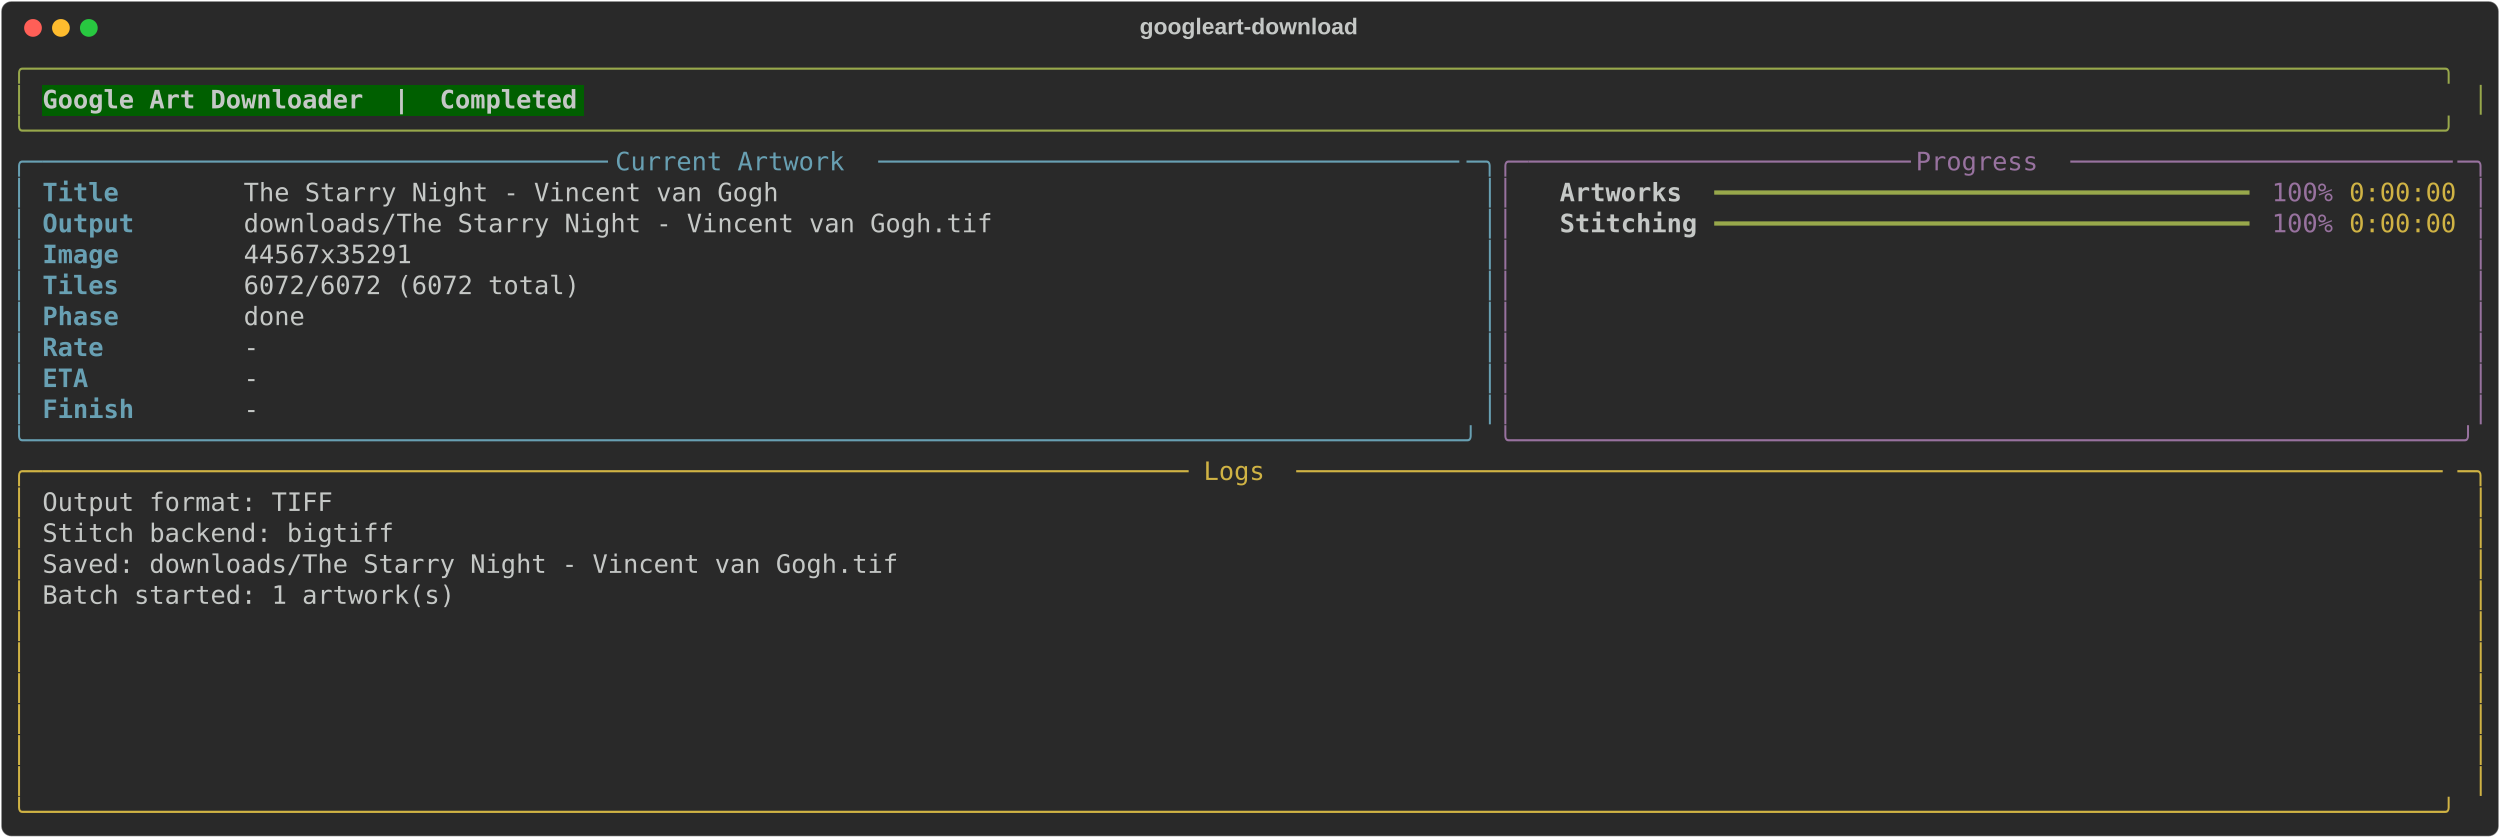
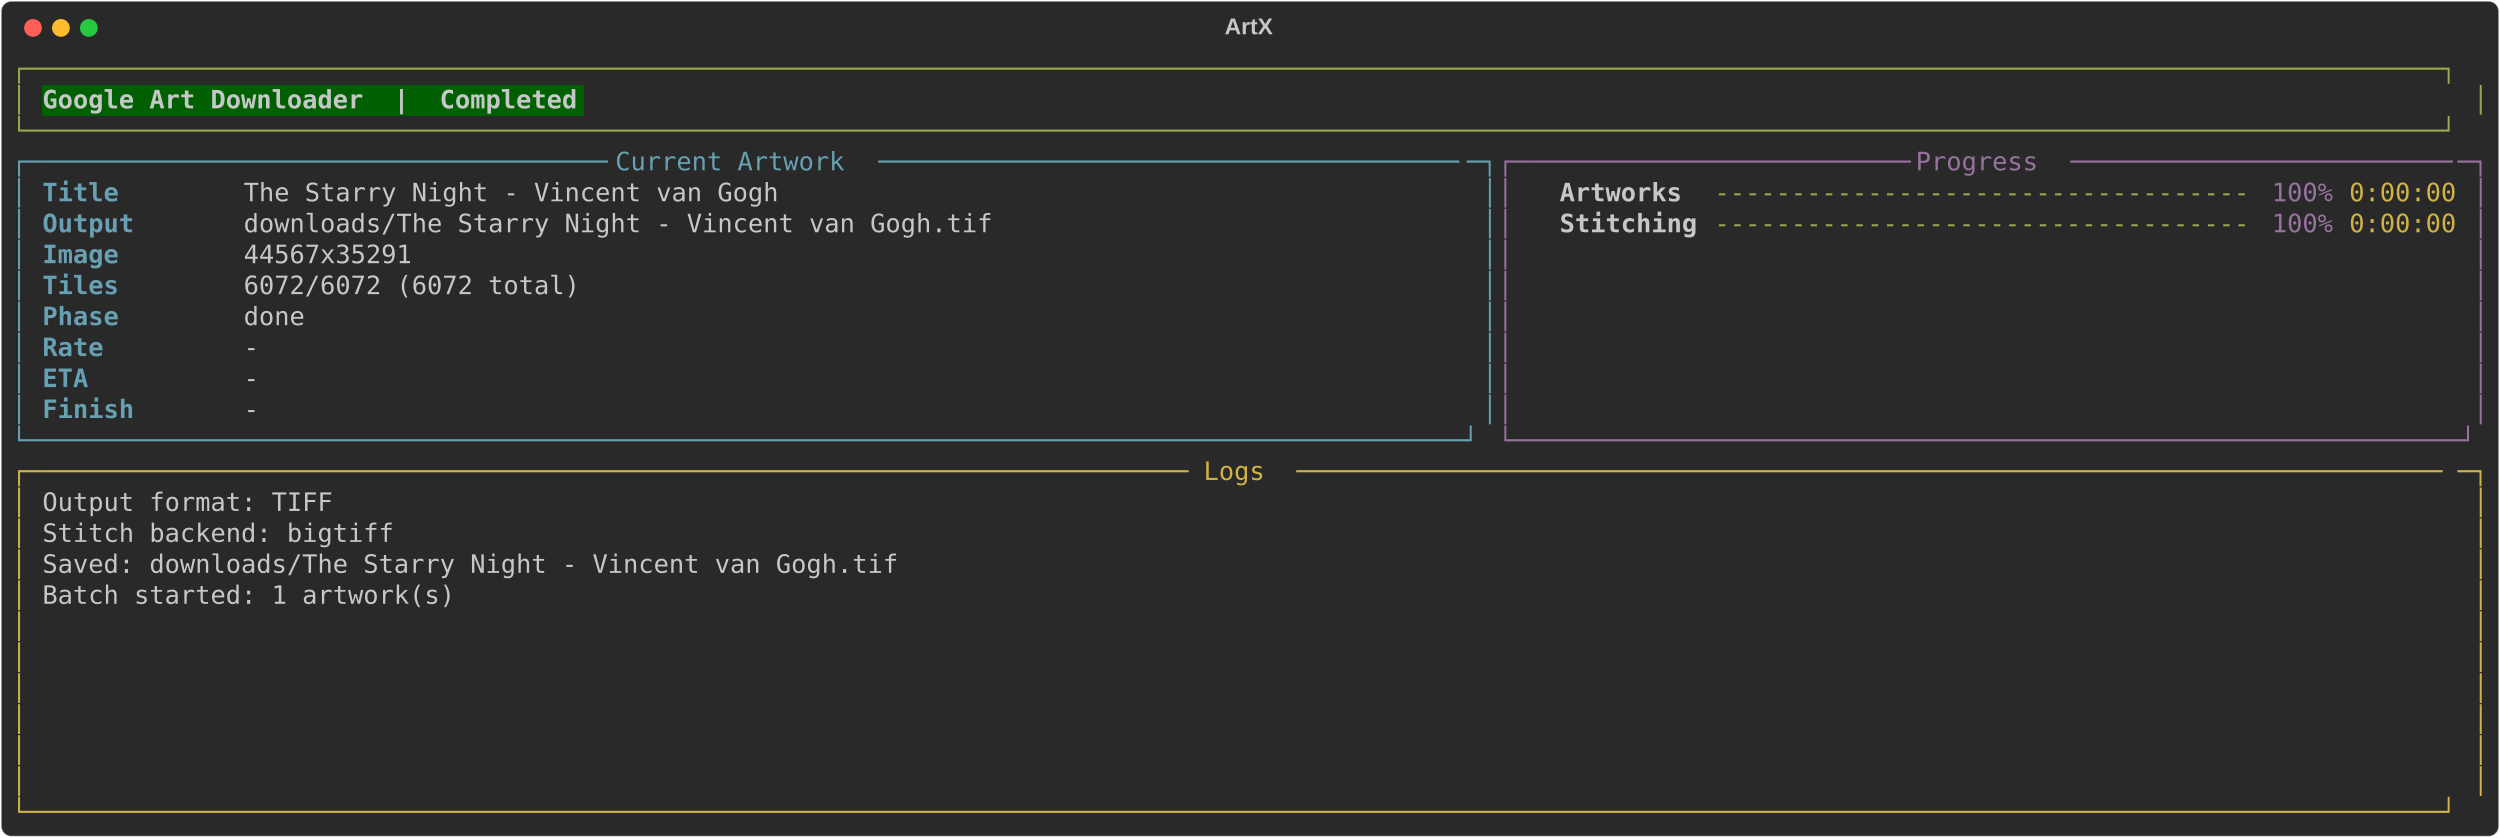
<svg xmlns="http://www.w3.org/2000/svg" class="rich-terminal" viewBox="0 0 1970 660.0">
  <style>

    @font-face {
        font-family: "Fira Code";
        src: local("FiraCode-Regular"),
                url("https://cdnjs.cloudflare.com/ajax/libs/firacode/6.2.0/woff2/FiraCode-Regular.woff2") format("woff2"),
                url("https://cdnjs.cloudflare.com/ajax/libs/firacode/6.2.0/woff/FiraCode-Regular.woff") format("woff");
        font-style: normal;
        font-weight: 400;
    }
    @font-face {
        font-family: "Fira Code";
        src: local("FiraCode-Bold"),
                url("https://cdnjs.cloudflare.com/ajax/libs/firacode/6.2.0/woff2/FiraCode-Bold.woff2") format("woff2"),
                url("https://cdnjs.cloudflare.com/ajax/libs/firacode/6.2.0/woff/FiraCode-Bold.woff") format("woff");
        font-style: bold;
        font-weight: 700;
    }

-     .terminal-2413410712-matrix {
+     .terminal-836842682-matrix {
        font-family: Fira Code, monospace;
        font-size: 20px;
        line-height: 24.4px;
        font-variant-east-asian: full-width;
    }

-     .terminal-2413410712-title {
+     .terminal-836842682-title {
        font-size: 18px;
        font-weight: bold;
        font-family: arial;
    }

-     .terminal-2413410712-r1 { fill: #98a84b }
- .terminal-2413410712-r2 { fill: #c5c8c6 }
- .terminal-2413410712-r3 { fill: #c5c8c6;font-weight: bold }
- .terminal-2413410712-r4 { fill: #68a0b3 }
- .terminal-2413410712-r5 { fill: #98729f }
- .terminal-2413410712-r6 { fill: #68a0b3;font-weight: bold }
- .terminal-2413410712-r7 { fill: #d0b344 }
+     .terminal-836842682-r1 { fill: #98a84b }
+ .terminal-836842682-r2 { fill: #c5c8c6 }
+ .terminal-836842682-r3 { fill: #c5c8c6;font-weight: bold }
+ .terminal-836842682-r4 { fill: #68a0b3 }
+ .terminal-836842682-r5 { fill: #98729f }
+ .terminal-836842682-r6 { fill: #68a0b3;font-weight: bold }
+ .terminal-836842682-r7 { fill: #d0b344 }
    </style>
  <defs>
-     <clipPath id="terminal-2413410712-clip-terminal">
+     <clipPath id="terminal-836842682-clip-terminal">
      <rect x="0" y="0" width="1951.0" height="609.0" />
    </clipPath>
-     <clipPath id="terminal-2413410712-line-0">
+     <clipPath id="terminal-836842682-line-0">
      <rect x="0" y="1.5" width="1952" height="24.65" />
    </clipPath>
-     <clipPath id="terminal-2413410712-line-1">
+     <clipPath id="terminal-836842682-line-1">
      <rect x="0" y="25.9" width="1952" height="24.65" />
    </clipPath>
-     <clipPath id="terminal-2413410712-line-2">
+     <clipPath id="terminal-836842682-line-2">
      <rect x="0" y="50.3" width="1952" height="24.65" />
    </clipPath>
-     <clipPath id="terminal-2413410712-line-3">
+     <clipPath id="terminal-836842682-line-3">
      <rect x="0" y="74.7" width="1952" height="24.65" />
    </clipPath>
-     <clipPath id="terminal-2413410712-line-4">
+     <clipPath id="terminal-836842682-line-4">
      <rect x="0" y="99.1" width="1952" height="24.65" />
    </clipPath>
-     <clipPath id="terminal-2413410712-line-5">
+     <clipPath id="terminal-836842682-line-5">
      <rect x="0" y="123.5" width="1952" height="24.65" />
    </clipPath>
-     <clipPath id="terminal-2413410712-line-6">
+     <clipPath id="terminal-836842682-line-6">
      <rect x="0" y="147.9" width="1952" height="24.65" />
    </clipPath>
-     <clipPath id="terminal-2413410712-line-7">
+     <clipPath id="terminal-836842682-line-7">
      <rect x="0" y="172.3" width="1952" height="24.65" />
    </clipPath>
-     <clipPath id="terminal-2413410712-line-8">
+     <clipPath id="terminal-836842682-line-8">
      <rect x="0" y="196.7" width="1952" height="24.65" />
    </clipPath>
-     <clipPath id="terminal-2413410712-line-9">
+     <clipPath id="terminal-836842682-line-9">
      <rect x="0" y="221.1" width="1952" height="24.65" />
    </clipPath>
-     <clipPath id="terminal-2413410712-line-10">
+     <clipPath id="terminal-836842682-line-10">
      <rect x="0" y="245.5" width="1952" height="24.65" />
    </clipPath>
-     <clipPath id="terminal-2413410712-line-11">
+     <clipPath id="terminal-836842682-line-11">
      <rect x="0" y="269.9" width="1952" height="24.65" />
    </clipPath>
-     <clipPath id="terminal-2413410712-line-12">
+     <clipPath id="terminal-836842682-line-12">
      <rect x="0" y="294.3" width="1952" height="24.65" />
    </clipPath>
-     <clipPath id="terminal-2413410712-line-13">
+     <clipPath id="terminal-836842682-line-13">
      <rect x="0" y="318.7" width="1952" height="24.65" />
    </clipPath>
-     <clipPath id="terminal-2413410712-line-14">
+     <clipPath id="terminal-836842682-line-14">
      <rect x="0" y="343.1" width="1952" height="24.65" />
    </clipPath>
-     <clipPath id="terminal-2413410712-line-15">
+     <clipPath id="terminal-836842682-line-15">
      <rect x="0" y="367.5" width="1952" height="24.65" />
    </clipPath>
-     <clipPath id="terminal-2413410712-line-16">
+     <clipPath id="terminal-836842682-line-16">
      <rect x="0" y="391.9" width="1952" height="24.65" />
    </clipPath>
-     <clipPath id="terminal-2413410712-line-17">
+     <clipPath id="terminal-836842682-line-17">
      <rect x="0" y="416.3" width="1952" height="24.65" />
    </clipPath>
-     <clipPath id="terminal-2413410712-line-18">
+     <clipPath id="terminal-836842682-line-18">
      <rect x="0" y="440.7" width="1952" height="24.65" />
    </clipPath>
-     <clipPath id="terminal-2413410712-line-19">
+     <clipPath id="terminal-836842682-line-19">
      <rect x="0" y="465.1" width="1952" height="24.65" />
    </clipPath>
-     <clipPath id="terminal-2413410712-line-20">
+     <clipPath id="terminal-836842682-line-20">
      <rect x="0" y="489.5" width="1952" height="24.65" />
    </clipPath>
-     <clipPath id="terminal-2413410712-line-21">
+     <clipPath id="terminal-836842682-line-21">
      <rect x="0" y="513.9" width="1952" height="24.65" />
    </clipPath>
-     <clipPath id="terminal-2413410712-line-22">
+     <clipPath id="terminal-836842682-line-22">
      <rect x="0" y="538.3" width="1952" height="24.65" />
    </clipPath>
-     <clipPath id="terminal-2413410712-line-23">
+     <clipPath id="terminal-836842682-line-23">
      <rect x="0" y="562.7" width="1952" height="24.65" />
    </clipPath>
  </defs>
  <rect fill="#292929" stroke="rgba(255,255,255,0.35)" stroke-width="1" x="1" y="1" width="1968" height="658" rx="8" />
-   <text class="terminal-2413410712-title" fill="#c5c8c6" text-anchor="middle" x="984" y="27">googleart-download</text>
+   <text class="terminal-836842682-title" fill="#c5c8c6" text-anchor="middle" x="984" y="27">ArtX</text>
  <g transform="translate(26,22)">
    <circle cx="0" cy="0" r="7" fill="#ff5f57" />
    <circle cx="22" cy="0" r="7" fill="#febc2e" />
    <circle cx="44" cy="0" r="7" fill="#28c840" />
  </g>
-   <g transform="translate(9, 41)" clip-path="url(#terminal-2413410712-clip-terminal)">
+   <g transform="translate(9, 41)" clip-path="url(#terminal-836842682-clip-terminal)">
    <rect fill="#005f00" x="24.4" y="25.9" width="427" height="24.65" shape-rendering="crispEdges" />
-     <g class="terminal-2413410712-matrix">
-       <text class="terminal-2413410712-r1" x="0" y="20" textLength="1952" clip-path="url(#terminal-2413410712-line-0)">╭──────────────────────────────────────────────────────────────────────────────────────────────────────────────────────────────────────────────────────────────╮</text>
-       <text class="terminal-2413410712-r2" x="1952" y="20" textLength="12.2" clip-path="url(#terminal-2413410712-line-0)">
- </text>
-       <text class="terminal-2413410712-r1" x="0" y="44.4" textLength="12.2" clip-path="url(#terminal-2413410712-line-1)">│</text>
-       <text class="terminal-2413410712-r3" x="24.4" y="44.4" textLength="427" clip-path="url(#terminal-2413410712-line-1)">Google Art Downloader  |  Completed</text>
-       <text class="terminal-2413410712-r1" x="1939.8" y="44.4" textLength="12.2" clip-path="url(#terminal-2413410712-line-1)">│</text>
-       <text class="terminal-2413410712-r2" x="1952" y="44.4" textLength="12.2" clip-path="url(#terminal-2413410712-line-1)">
- </text>
-       <text class="terminal-2413410712-r1" x="0" y="68.8" textLength="1952" clip-path="url(#terminal-2413410712-line-2)">╰──────────────────────────────────────────────────────────────────────────────────────────────────────────────────────────────────────────────────────────────╯</text>
-       <text class="terminal-2413410712-r2" x="1952" y="68.8" textLength="12.2" clip-path="url(#terminal-2413410712-line-2)">
- </text>
-       <text class="terminal-2413410712-r4" x="0" y="93.2" textLength="24.4" clip-path="url(#terminal-2413410712-line-3)">╭─</text>
-       <text class="terminal-2413410712-r4" x="24.4" y="93.2" textLength="451.4" clip-path="url(#terminal-2413410712-line-3)">─────────────────────────────────────</text>
-       <text class="terminal-2413410712-r4" x="475.8" y="93.2" textLength="207.4" clip-path="url(#terminal-2413410712-line-3)"> Current Artwork </text>
-       <text class="terminal-2413410712-r4" x="683.2" y="93.2" textLength="463.6" clip-path="url(#terminal-2413410712-line-3)">──────────────────────────────────────</text>
-       <text class="terminal-2413410712-r4" x="1146.8" y="93.2" textLength="24.4" clip-path="url(#terminal-2413410712-line-3)">─╮</text>
-       <text class="terminal-2413410712-r5" x="1171.2" y="93.2" textLength="24.4" clip-path="url(#terminal-2413410712-line-3)">╭─</text>
-       <text class="terminal-2413410712-r5" x="1195.6" y="93.2" textLength="305" clip-path="url(#terminal-2413410712-line-3)">─────────────────────────</text>
-       <text class="terminal-2413410712-r5" x="1500.6" y="93.2" textLength="122" clip-path="url(#terminal-2413410712-line-3)"> Progress </text>
-       <text class="terminal-2413410712-r5" x="1622.6" y="93.2" textLength="305" clip-path="url(#terminal-2413410712-line-3)">─────────────────────────</text>
-       <text class="terminal-2413410712-r5" x="1927.6" y="93.2" textLength="24.4" clip-path="url(#terminal-2413410712-line-3)">─╮</text>
-       <text class="terminal-2413410712-r2" x="1952" y="93.2" textLength="12.2" clip-path="url(#terminal-2413410712-line-3)">
- </text>
-       <text class="terminal-2413410712-r4" x="0" y="117.6" textLength="12.2" clip-path="url(#terminal-2413410712-line-4)">│</text>
-       <text class="terminal-2413410712-r6" x="24.4" y="117.6" textLength="146.4" clip-path="url(#terminal-2413410712-line-4)">Title       </text>
-       <text class="terminal-2413410712-r2" x="183" y="117.6" textLength="597.8" clip-path="url(#terminal-2413410712-line-4)">The Starry Night - Vincent van Gogh              </text>
-       <text class="terminal-2413410712-r4" x="1159" y="117.6" textLength="12.2" clip-path="url(#terminal-2413410712-line-4)">│</text>
-       <text class="terminal-2413410712-r5" x="1171.2" y="117.6" textLength="12.2" clip-path="url(#terminal-2413410712-line-4)">│</text>
-       <text class="terminal-2413410712-r3" x="1220" y="117.6" textLength="97.6" clip-path="url(#terminal-2413410712-line-4)">Artworks</text>
-       <text class="terminal-2413410712-r1" x="1342" y="117.6" textLength="427" clip-path="url(#terminal-2413410712-line-4)">━━━━━━━━━━━━━━━━━━━━━━━━━━━━━━━━━━━</text>
-       <text class="terminal-2413410712-r5" x="1781.2" y="117.6" textLength="48.8" clip-path="url(#terminal-2413410712-line-4)">100%</text>
-       <text class="terminal-2413410712-r7" x="1842.2" y="117.6" textLength="85.4" clip-path="url(#terminal-2413410712-line-4)">0:00:00</text>
-       <text class="terminal-2413410712-r5" x="1939.8" y="117.6" textLength="12.2" clip-path="url(#terminal-2413410712-line-4)">│</text>
-       <text class="terminal-2413410712-r2" x="1952" y="117.6" textLength="12.2" clip-path="url(#terminal-2413410712-line-4)">
- </text>
-       <text class="terminal-2413410712-r4" x="0" y="142" textLength="12.2" clip-path="url(#terminal-2413410712-line-5)">│</text>
-       <text class="terminal-2413410712-r6" x="24.4" y="142" textLength="146.4" clip-path="url(#terminal-2413410712-line-5)">Output      </text>
-       <text class="terminal-2413410712-r2" x="183" y="142" textLength="597.8" clip-path="url(#terminal-2413410712-line-5)">downloads/The Starry Night - Vincent van Gogh.tif</text>
-       <text class="terminal-2413410712-r4" x="1159" y="142" textLength="12.2" clip-path="url(#terminal-2413410712-line-5)">│</text>
-       <text class="terminal-2413410712-r5" x="1171.2" y="142" textLength="12.2" clip-path="url(#terminal-2413410712-line-5)">│</text>
-       <text class="terminal-2413410712-r3" x="1220" y="142" textLength="109.8" clip-path="url(#terminal-2413410712-line-5)">Stitching</text>
-       <text class="terminal-2413410712-r1" x="1342" y="142" textLength="427" clip-path="url(#terminal-2413410712-line-5)">━━━━━━━━━━━━━━━━━━━━━━━━━━━━━━━━━━━</text>
-       <text class="terminal-2413410712-r5" x="1781.2" y="142" textLength="48.8" clip-path="url(#terminal-2413410712-line-5)">100%</text>
-       <text class="terminal-2413410712-r7" x="1842.2" y="142" textLength="85.4" clip-path="url(#terminal-2413410712-line-5)">0:00:00</text>
-       <text class="terminal-2413410712-r5" x="1939.8" y="142" textLength="12.2" clip-path="url(#terminal-2413410712-line-5)">│</text>
-       <text class="terminal-2413410712-r2" x="1952" y="142" textLength="12.2" clip-path="url(#terminal-2413410712-line-5)">
- </text>
-       <text class="terminal-2413410712-r4" x="0" y="166.4" textLength="12.2" clip-path="url(#terminal-2413410712-line-6)">│</text>
-       <text class="terminal-2413410712-r6" x="24.4" y="166.4" textLength="146.4" clip-path="url(#terminal-2413410712-line-6)">Image       </text>
-       <text class="terminal-2413410712-r2" x="183" y="166.4" textLength="597.8" clip-path="url(#terminal-2413410712-line-6)">44567x35291                                      </text>
-       <text class="terminal-2413410712-r4" x="1159" y="166.4" textLength="12.2" clip-path="url(#terminal-2413410712-line-6)">│</text>
-       <text class="terminal-2413410712-r5" x="1171.2" y="166.4" textLength="12.2" clip-path="url(#terminal-2413410712-line-6)">│</text>
-       <text class="terminal-2413410712-r5" x="1939.8" y="166.4" textLength="12.2" clip-path="url(#terminal-2413410712-line-6)">│</text>
-       <text class="terminal-2413410712-r2" x="1952" y="166.4" textLength="12.2" clip-path="url(#terminal-2413410712-line-6)">
- </text>
-       <text class="terminal-2413410712-r4" x="0" y="190.8" textLength="12.2" clip-path="url(#terminal-2413410712-line-7)">│</text>
-       <text class="terminal-2413410712-r6" x="24.4" y="190.8" textLength="146.4" clip-path="url(#terminal-2413410712-line-7)">Tiles       </text>
-       <text class="terminal-2413410712-r2" x="183" y="190.8" textLength="597.8" clip-path="url(#terminal-2413410712-line-7)">6072/6072 (6072 total)                           </text>
-       <text class="terminal-2413410712-r4" x="1159" y="190.8" textLength="12.2" clip-path="url(#terminal-2413410712-line-7)">│</text>
-       <text class="terminal-2413410712-r5" x="1171.2" y="190.8" textLength="12.2" clip-path="url(#terminal-2413410712-line-7)">│</text>
-       <text class="terminal-2413410712-r5" x="1939.8" y="190.8" textLength="12.2" clip-path="url(#terminal-2413410712-line-7)">│</text>
-       <text class="terminal-2413410712-r2" x="1952" y="190.8" textLength="12.2" clip-path="url(#terminal-2413410712-line-7)">
- </text>
-       <text class="terminal-2413410712-r4" x="0" y="215.2" textLength="12.2" clip-path="url(#terminal-2413410712-line-8)">│</text>
-       <text class="terminal-2413410712-r6" x="24.4" y="215.2" textLength="146.4" clip-path="url(#terminal-2413410712-line-8)">Phase       </text>
-       <text class="terminal-2413410712-r2" x="183" y="215.2" textLength="597.8" clip-path="url(#terminal-2413410712-line-8)">done                                             </text>
-       <text class="terminal-2413410712-r4" x="1159" y="215.2" textLength="12.2" clip-path="url(#terminal-2413410712-line-8)">│</text>
-       <text class="terminal-2413410712-r5" x="1171.2" y="215.2" textLength="12.2" clip-path="url(#terminal-2413410712-line-8)">│</text>
-       <text class="terminal-2413410712-r5" x="1939.8" y="215.2" textLength="12.2" clip-path="url(#terminal-2413410712-line-8)">│</text>
-       <text class="terminal-2413410712-r2" x="1952" y="215.2" textLength="12.2" clip-path="url(#terminal-2413410712-line-8)">
- </text>
-       <text class="terminal-2413410712-r4" x="0" y="239.6" textLength="12.2" clip-path="url(#terminal-2413410712-line-9)">│</text>
-       <text class="terminal-2413410712-r6" x="24.4" y="239.6" textLength="146.4" clip-path="url(#terminal-2413410712-line-9)">Rate        </text>
-       <text class="terminal-2413410712-r2" x="183" y="239.6" textLength="597.8" clip-path="url(#terminal-2413410712-line-9)">-                                                </text>
-       <text class="terminal-2413410712-r4" x="1159" y="239.6" textLength="12.2" clip-path="url(#terminal-2413410712-line-9)">│</text>
-       <text class="terminal-2413410712-r5" x="1171.2" y="239.6" textLength="12.2" clip-path="url(#terminal-2413410712-line-9)">│</text>
-       <text class="terminal-2413410712-r5" x="1939.8" y="239.6" textLength="12.2" clip-path="url(#terminal-2413410712-line-9)">│</text>
-       <text class="terminal-2413410712-r2" x="1952" y="239.6" textLength="12.2" clip-path="url(#terminal-2413410712-line-9)">
- </text>
-       <text class="terminal-2413410712-r4" x="0" y="264" textLength="12.2" clip-path="url(#terminal-2413410712-line-10)">│</text>
-       <text class="terminal-2413410712-r6" x="24.4" y="264" textLength="146.4" clip-path="url(#terminal-2413410712-line-10)">ETA         </text>
-       <text class="terminal-2413410712-r2" x="183" y="264" textLength="597.8" clip-path="url(#terminal-2413410712-line-10)">-                                                </text>
-       <text class="terminal-2413410712-r4" x="1159" y="264" textLength="12.2" clip-path="url(#terminal-2413410712-line-10)">│</text>
-       <text class="terminal-2413410712-r5" x="1171.2" y="264" textLength="12.2" clip-path="url(#terminal-2413410712-line-10)">│</text>
-       <text class="terminal-2413410712-r5" x="1939.8" y="264" textLength="12.2" clip-path="url(#terminal-2413410712-line-10)">│</text>
-       <text class="terminal-2413410712-r2" x="1952" y="264" textLength="12.2" clip-path="url(#terminal-2413410712-line-10)">
- </text>
-       <text class="terminal-2413410712-r4" x="0" y="288.4" textLength="12.2" clip-path="url(#terminal-2413410712-line-11)">│</text>
-       <text class="terminal-2413410712-r6" x="24.4" y="288.4" textLength="146.4" clip-path="url(#terminal-2413410712-line-11)">Finish      </text>
-       <text class="terminal-2413410712-r2" x="183" y="288.4" textLength="597.8" clip-path="url(#terminal-2413410712-line-11)">-                                                </text>
-       <text class="terminal-2413410712-r4" x="1159" y="288.4" textLength="12.2" clip-path="url(#terminal-2413410712-line-11)">│</text>
-       <text class="terminal-2413410712-r5" x="1171.2" y="288.4" textLength="12.2" clip-path="url(#terminal-2413410712-line-11)">│</text>
-       <text class="terminal-2413410712-r5" x="1939.8" y="288.4" textLength="12.2" clip-path="url(#terminal-2413410712-line-11)">│</text>
-       <text class="terminal-2413410712-r2" x="1952" y="288.4" textLength="12.2" clip-path="url(#terminal-2413410712-line-11)">
- </text>
-       <text class="terminal-2413410712-r4" x="0" y="312.8" textLength="1171.2" clip-path="url(#terminal-2413410712-line-12)">╰──────────────────────────────────────────────────────────────────────────────────────────────╯</text>
-       <text class="terminal-2413410712-r5" x="1171.2" y="312.8" textLength="780.8" clip-path="url(#terminal-2413410712-line-12)">╰──────────────────────────────────────────────────────────────╯</text>
-       <text class="terminal-2413410712-r2" x="1952" y="312.8" textLength="12.2" clip-path="url(#terminal-2413410712-line-12)">
- </text>
-       <text class="terminal-2413410712-r7" x="0" y="337.2" textLength="24.4" clip-path="url(#terminal-2413410712-line-13)">╭─</text>
-       <text class="terminal-2413410712-r7" x="24.4" y="337.2" textLength="915" clip-path="url(#terminal-2413410712-line-13)">───────────────────────────────────────────────────────────────────────────</text>
-       <text class="terminal-2413410712-r7" x="939.4" y="337.2" textLength="73.2" clip-path="url(#terminal-2413410712-line-13)"> Logs </text>
-       <text class="terminal-2413410712-r7" x="1012.6" y="337.2" textLength="915" clip-path="url(#terminal-2413410712-line-13)">───────────────────────────────────────────────────────────────────────────</text>
-       <text class="terminal-2413410712-r7" x="1927.6" y="337.2" textLength="24.4" clip-path="url(#terminal-2413410712-line-13)">─╮</text>
-       <text class="terminal-2413410712-r2" x="1952" y="337.2" textLength="12.2" clip-path="url(#terminal-2413410712-line-13)">
- </text>
-       <text class="terminal-2413410712-r7" x="0" y="361.6" textLength="12.2" clip-path="url(#terminal-2413410712-line-14)">│</text>
-       <text class="terminal-2413410712-r2" x="24.4" y="361.6" textLength="231.8" clip-path="url(#terminal-2413410712-line-14)">Output format: TIFF</text>
-       <text class="terminal-2413410712-r7" x="1939.8" y="361.6" textLength="12.2" clip-path="url(#terminal-2413410712-line-14)">│</text>
-       <text class="terminal-2413410712-r2" x="1952" y="361.6" textLength="12.2" clip-path="url(#terminal-2413410712-line-14)">
- </text>
-       <text class="terminal-2413410712-r7" x="0" y="386" textLength="12.2" clip-path="url(#terminal-2413410712-line-15)">│</text>
-       <text class="terminal-2413410712-r2" x="24.4" y="386" textLength="280.6" clip-path="url(#terminal-2413410712-line-15)">Stitch backend: bigtiff</text>
-       <text class="terminal-2413410712-r7" x="1939.8" y="386" textLength="12.2" clip-path="url(#terminal-2413410712-line-15)">│</text>
-       <text class="terminal-2413410712-r2" x="1952" y="386" textLength="12.2" clip-path="url(#terminal-2413410712-line-15)">
- </text>
-       <text class="terminal-2413410712-r7" x="0" y="410.4" textLength="12.2" clip-path="url(#terminal-2413410712-line-16)">│</text>
-       <text class="terminal-2413410712-r2" x="24.4" y="410.4" textLength="683.2" clip-path="url(#terminal-2413410712-line-16)">Saved: downloads/The Starry Night - Vincent van Gogh.tif</text>
-       <text class="terminal-2413410712-r7" x="1939.8" y="410.4" textLength="12.2" clip-path="url(#terminal-2413410712-line-16)">│</text>
-       <text class="terminal-2413410712-r2" x="1952" y="410.4" textLength="12.2" clip-path="url(#terminal-2413410712-line-16)">
- </text>
-       <text class="terminal-2413410712-r7" x="0" y="434.8" textLength="12.2" clip-path="url(#terminal-2413410712-line-17)">│</text>
-       <text class="terminal-2413410712-r2" x="24.4" y="434.8" textLength="329.4" clip-path="url(#terminal-2413410712-line-17)">Batch started: 1 artwork(s)</text>
-       <text class="terminal-2413410712-r7" x="1939.8" y="434.8" textLength="12.2" clip-path="url(#terminal-2413410712-line-17)">│</text>
-       <text class="terminal-2413410712-r2" x="1952" y="434.8" textLength="12.2" clip-path="url(#terminal-2413410712-line-17)">
- </text>
-       <text class="terminal-2413410712-r7" x="0" y="459.2" textLength="12.2" clip-path="url(#terminal-2413410712-line-18)">│</text>
-       <text class="terminal-2413410712-r7" x="1939.8" y="459.2" textLength="12.2" clip-path="url(#terminal-2413410712-line-18)">│</text>
-       <text class="terminal-2413410712-r2" x="1952" y="459.2" textLength="12.2" clip-path="url(#terminal-2413410712-line-18)">
- </text>
-       <text class="terminal-2413410712-r7" x="0" y="483.6" textLength="12.2" clip-path="url(#terminal-2413410712-line-19)">│</text>
-       <text class="terminal-2413410712-r7" x="1939.8" y="483.6" textLength="12.2" clip-path="url(#terminal-2413410712-line-19)">│</text>
-       <text class="terminal-2413410712-r2" x="1952" y="483.6" textLength="12.2" clip-path="url(#terminal-2413410712-line-19)">
- </text>
-       <text class="terminal-2413410712-r7" x="0" y="508" textLength="12.2" clip-path="url(#terminal-2413410712-line-20)">│</text>
-       <text class="terminal-2413410712-r7" x="1939.8" y="508" textLength="12.2" clip-path="url(#terminal-2413410712-line-20)">│</text>
-       <text class="terminal-2413410712-r2" x="1952" y="508" textLength="12.2" clip-path="url(#terminal-2413410712-line-20)">
- </text>
-       <text class="terminal-2413410712-r7" x="0" y="532.4" textLength="12.2" clip-path="url(#terminal-2413410712-line-21)">│</text>
-       <text class="terminal-2413410712-r7" x="1939.8" y="532.4" textLength="12.2" clip-path="url(#terminal-2413410712-line-21)">│</text>
-       <text class="terminal-2413410712-r2" x="1952" y="532.4" textLength="12.2" clip-path="url(#terminal-2413410712-line-21)">
- </text>
-       <text class="terminal-2413410712-r7" x="0" y="556.8" textLength="12.2" clip-path="url(#terminal-2413410712-line-22)">│</text>
-       <text class="terminal-2413410712-r7" x="1939.8" y="556.8" textLength="12.2" clip-path="url(#terminal-2413410712-line-22)">│</text>
-       <text class="terminal-2413410712-r2" x="1952" y="556.8" textLength="12.2" clip-path="url(#terminal-2413410712-line-22)">
- </text>
-       <text class="terminal-2413410712-r7" x="0" y="581.2" textLength="12.2" clip-path="url(#terminal-2413410712-line-23)">│</text>
-       <text class="terminal-2413410712-r7" x="1939.8" y="581.2" textLength="12.2" clip-path="url(#terminal-2413410712-line-23)">│</text>
-       <text class="terminal-2413410712-r2" x="1952" y="581.2" textLength="12.2" clip-path="url(#terminal-2413410712-line-23)">
- </text>
-       <text class="terminal-2413410712-r7" x="0" y="605.6" textLength="1952" clip-path="url(#terminal-2413410712-line-24)">╰──────────────────────────────────────────────────────────────────────────────────────────────────────────────────────────────────────────────────────────────╯</text>
-       <text class="terminal-2413410712-r2" x="1952" y="605.6" textLength="12.2" clip-path="url(#terminal-2413410712-line-24)">
+     <g class="terminal-836842682-matrix">
+       <text class="terminal-836842682-r1" x="0" y="20" textLength="1952" clip-path="url(#terminal-836842682-line-0)">┌──────────────────────────────────────────────────────────────────────────────────────────────────────────────────────────────────────────────────────────────┐</text>
+       <text class="terminal-836842682-r2" x="1952" y="20" textLength="12.2" clip-path="url(#terminal-836842682-line-0)">
+ </text>
+       <text class="terminal-836842682-r1" x="0" y="44.4" textLength="12.2" clip-path="url(#terminal-836842682-line-1)">│</text>
+       <text class="terminal-836842682-r3" x="24.4" y="44.4" textLength="427" clip-path="url(#terminal-836842682-line-1)">Google Art Downloader  |  Completed</text>
+       <text class="terminal-836842682-r1" x="1939.8" y="44.4" textLength="12.2" clip-path="url(#terminal-836842682-line-1)">│</text>
+       <text class="terminal-836842682-r2" x="1952" y="44.4" textLength="12.2" clip-path="url(#terminal-836842682-line-1)">
+ </text>
+       <text class="terminal-836842682-r1" x="0" y="68.8" textLength="1952" clip-path="url(#terminal-836842682-line-2)">└──────────────────────────────────────────────────────────────────────────────────────────────────────────────────────────────────────────────────────────────┘</text>
+       <text class="terminal-836842682-r2" x="1952" y="68.8" textLength="12.2" clip-path="url(#terminal-836842682-line-2)">
+ </text>
+       <text class="terminal-836842682-r4" x="0" y="93.2" textLength="24.4" clip-path="url(#terminal-836842682-line-3)">┌─</text>
+       <text class="terminal-836842682-r4" x="24.4" y="93.2" textLength="451.4" clip-path="url(#terminal-836842682-line-3)">─────────────────────────────────────</text>
+       <text class="terminal-836842682-r4" x="475.8" y="93.2" textLength="207.4" clip-path="url(#terminal-836842682-line-3)"> Current Artwork </text>
+       <text class="terminal-836842682-r4" x="683.2" y="93.2" textLength="463.6" clip-path="url(#terminal-836842682-line-3)">──────────────────────────────────────</text>
+       <text class="terminal-836842682-r4" x="1146.8" y="93.2" textLength="24.4" clip-path="url(#terminal-836842682-line-3)">─┐</text>
+       <text class="terminal-836842682-r5" x="1171.2" y="93.2" textLength="24.4" clip-path="url(#terminal-836842682-line-3)">┌─</text>
+       <text class="terminal-836842682-r5" x="1195.6" y="93.2" textLength="305" clip-path="url(#terminal-836842682-line-3)">─────────────────────────</text>
+       <text class="terminal-836842682-r5" x="1500.6" y="93.2" textLength="122" clip-path="url(#terminal-836842682-line-3)"> Progress </text>
+       <text class="terminal-836842682-r5" x="1622.6" y="93.2" textLength="305" clip-path="url(#terminal-836842682-line-3)">─────────────────────────</text>
+       <text class="terminal-836842682-r5" x="1927.6" y="93.2" textLength="24.4" clip-path="url(#terminal-836842682-line-3)">─┐</text>
+       <text class="terminal-836842682-r2" x="1952" y="93.2" textLength="12.2" clip-path="url(#terminal-836842682-line-3)">
+ </text>
+       <text class="terminal-836842682-r4" x="0" y="117.6" textLength="12.2" clip-path="url(#terminal-836842682-line-4)">│</text>
+       <text class="terminal-836842682-r6" x="24.4" y="117.6" textLength="146.4" clip-path="url(#terminal-836842682-line-4)">Title       </text>
+       <text class="terminal-836842682-r2" x="183" y="117.6" textLength="597.8" clip-path="url(#terminal-836842682-line-4)">The Starry Night - Vincent van Gogh              </text>
+       <text class="terminal-836842682-r4" x="1159" y="117.6" textLength="12.2" clip-path="url(#terminal-836842682-line-4)">│</text>
+       <text class="terminal-836842682-r5" x="1171.2" y="117.6" textLength="12.2" clip-path="url(#terminal-836842682-line-4)">│</text>
+       <text class="terminal-836842682-r3" x="1220" y="117.6" textLength="97.6" clip-path="url(#terminal-836842682-line-4)">Artworks</text>
+       <text class="terminal-836842682-r1" x="1342" y="117.6" textLength="427" clip-path="url(#terminal-836842682-line-4)">-----------------------------------</text>
+       <text class="terminal-836842682-r5" x="1781.2" y="117.6" textLength="48.8" clip-path="url(#terminal-836842682-line-4)">100%</text>
+       <text class="terminal-836842682-r7" x="1842.2" y="117.6" textLength="85.4" clip-path="url(#terminal-836842682-line-4)">0:00:00</text>
+       <text class="terminal-836842682-r5" x="1939.8" y="117.6" textLength="12.2" clip-path="url(#terminal-836842682-line-4)">│</text>
+       <text class="terminal-836842682-r2" x="1952" y="117.6" textLength="12.2" clip-path="url(#terminal-836842682-line-4)">
+ </text>
+       <text class="terminal-836842682-r4" x="0" y="142" textLength="12.2" clip-path="url(#terminal-836842682-line-5)">│</text>
+       <text class="terminal-836842682-r6" x="24.4" y="142" textLength="146.4" clip-path="url(#terminal-836842682-line-5)">Output      </text>
+       <text class="terminal-836842682-r2" x="183" y="142" textLength="597.8" clip-path="url(#terminal-836842682-line-5)">downloads/The Starry Night - Vincent van Gogh.tif</text>
+       <text class="terminal-836842682-r4" x="1159" y="142" textLength="12.2" clip-path="url(#terminal-836842682-line-5)">│</text>
+       <text class="terminal-836842682-r5" x="1171.2" y="142" textLength="12.2" clip-path="url(#terminal-836842682-line-5)">│</text>
+       <text class="terminal-836842682-r3" x="1220" y="142" textLength="109.8" clip-path="url(#terminal-836842682-line-5)">Stitching</text>
+       <text class="terminal-836842682-r1" x="1342" y="142" textLength="427" clip-path="url(#terminal-836842682-line-5)">-----------------------------------</text>
+       <text class="terminal-836842682-r5" x="1781.2" y="142" textLength="48.8" clip-path="url(#terminal-836842682-line-5)">100%</text>
+       <text class="terminal-836842682-r7" x="1842.2" y="142" textLength="85.4" clip-path="url(#terminal-836842682-line-5)">0:00:00</text>
+       <text class="terminal-836842682-r5" x="1939.8" y="142" textLength="12.2" clip-path="url(#terminal-836842682-line-5)">│</text>
+       <text class="terminal-836842682-r2" x="1952" y="142" textLength="12.2" clip-path="url(#terminal-836842682-line-5)">
+ </text>
+       <text class="terminal-836842682-r4" x="0" y="166.4" textLength="12.2" clip-path="url(#terminal-836842682-line-6)">│</text>
+       <text class="terminal-836842682-r6" x="24.4" y="166.4" textLength="146.4" clip-path="url(#terminal-836842682-line-6)">Image       </text>
+       <text class="terminal-836842682-r2" x="183" y="166.4" textLength="597.8" clip-path="url(#terminal-836842682-line-6)">44567x35291                                      </text>
+       <text class="terminal-836842682-r4" x="1159" y="166.4" textLength="12.2" clip-path="url(#terminal-836842682-line-6)">│</text>
+       <text class="terminal-836842682-r5" x="1171.2" y="166.4" textLength="12.2" clip-path="url(#terminal-836842682-line-6)">│</text>
+       <text class="terminal-836842682-r5" x="1939.8" y="166.4" textLength="12.2" clip-path="url(#terminal-836842682-line-6)">│</text>
+       <text class="terminal-836842682-r2" x="1952" y="166.4" textLength="12.2" clip-path="url(#terminal-836842682-line-6)">
+ </text>
+       <text class="terminal-836842682-r4" x="0" y="190.8" textLength="12.2" clip-path="url(#terminal-836842682-line-7)">│</text>
+       <text class="terminal-836842682-r6" x="24.4" y="190.8" textLength="146.4" clip-path="url(#terminal-836842682-line-7)">Tiles       </text>
+       <text class="terminal-836842682-r2" x="183" y="190.8" textLength="597.8" clip-path="url(#terminal-836842682-line-7)">6072/6072 (6072 total)                           </text>
+       <text class="terminal-836842682-r4" x="1159" y="190.8" textLength="12.2" clip-path="url(#terminal-836842682-line-7)">│</text>
+       <text class="terminal-836842682-r5" x="1171.2" y="190.8" textLength="12.2" clip-path="url(#terminal-836842682-line-7)">│</text>
+       <text class="terminal-836842682-r5" x="1939.8" y="190.8" textLength="12.2" clip-path="url(#terminal-836842682-line-7)">│</text>
+       <text class="terminal-836842682-r2" x="1952" y="190.8" textLength="12.2" clip-path="url(#terminal-836842682-line-7)">
+ </text>
+       <text class="terminal-836842682-r4" x="0" y="215.2" textLength="12.2" clip-path="url(#terminal-836842682-line-8)">│</text>
+       <text class="terminal-836842682-r6" x="24.4" y="215.2" textLength="146.4" clip-path="url(#terminal-836842682-line-8)">Phase       </text>
+       <text class="terminal-836842682-r2" x="183" y="215.2" textLength="597.8" clip-path="url(#terminal-836842682-line-8)">done                                             </text>
+       <text class="terminal-836842682-r4" x="1159" y="215.2" textLength="12.2" clip-path="url(#terminal-836842682-line-8)">│</text>
+       <text class="terminal-836842682-r5" x="1171.2" y="215.2" textLength="12.2" clip-path="url(#terminal-836842682-line-8)">│</text>
+       <text class="terminal-836842682-r5" x="1939.8" y="215.2" textLength="12.2" clip-path="url(#terminal-836842682-line-8)">│</text>
+       <text class="terminal-836842682-r2" x="1952" y="215.2" textLength="12.2" clip-path="url(#terminal-836842682-line-8)">
+ </text>
+       <text class="terminal-836842682-r4" x="0" y="239.6" textLength="12.2" clip-path="url(#terminal-836842682-line-9)">│</text>
+       <text class="terminal-836842682-r6" x="24.4" y="239.6" textLength="146.4" clip-path="url(#terminal-836842682-line-9)">Rate        </text>
+       <text class="terminal-836842682-r2" x="183" y="239.6" textLength="597.8" clip-path="url(#terminal-836842682-line-9)">-                                                </text>
+       <text class="terminal-836842682-r4" x="1159" y="239.6" textLength="12.2" clip-path="url(#terminal-836842682-line-9)">│</text>
+       <text class="terminal-836842682-r5" x="1171.2" y="239.6" textLength="12.2" clip-path="url(#terminal-836842682-line-9)">│</text>
+       <text class="terminal-836842682-r5" x="1939.8" y="239.6" textLength="12.2" clip-path="url(#terminal-836842682-line-9)">│</text>
+       <text class="terminal-836842682-r2" x="1952" y="239.6" textLength="12.2" clip-path="url(#terminal-836842682-line-9)">
+ </text>
+       <text class="terminal-836842682-r4" x="0" y="264" textLength="12.2" clip-path="url(#terminal-836842682-line-10)">│</text>
+       <text class="terminal-836842682-r6" x="24.4" y="264" textLength="146.4" clip-path="url(#terminal-836842682-line-10)">ETA         </text>
+       <text class="terminal-836842682-r2" x="183" y="264" textLength="597.8" clip-path="url(#terminal-836842682-line-10)">-                                                </text>
+       <text class="terminal-836842682-r4" x="1159" y="264" textLength="12.2" clip-path="url(#terminal-836842682-line-10)">│</text>
+       <text class="terminal-836842682-r5" x="1171.2" y="264" textLength="12.2" clip-path="url(#terminal-836842682-line-10)">│</text>
+       <text class="terminal-836842682-r5" x="1939.8" y="264" textLength="12.2" clip-path="url(#terminal-836842682-line-10)">│</text>
+       <text class="terminal-836842682-r2" x="1952" y="264" textLength="12.2" clip-path="url(#terminal-836842682-line-10)">
+ </text>
+       <text class="terminal-836842682-r4" x="0" y="288.4" textLength="12.2" clip-path="url(#terminal-836842682-line-11)">│</text>
+       <text class="terminal-836842682-r6" x="24.4" y="288.4" textLength="146.4" clip-path="url(#terminal-836842682-line-11)">Finish      </text>
+       <text class="terminal-836842682-r2" x="183" y="288.4" textLength="597.8" clip-path="url(#terminal-836842682-line-11)">-                                                </text>
+       <text class="terminal-836842682-r4" x="1159" y="288.4" textLength="12.2" clip-path="url(#terminal-836842682-line-11)">│</text>
+       <text class="terminal-836842682-r5" x="1171.2" y="288.4" textLength="12.2" clip-path="url(#terminal-836842682-line-11)">│</text>
+       <text class="terminal-836842682-r5" x="1939.8" y="288.4" textLength="12.2" clip-path="url(#terminal-836842682-line-11)">│</text>
+       <text class="terminal-836842682-r2" x="1952" y="288.4" textLength="12.2" clip-path="url(#terminal-836842682-line-11)">
+ </text>
+       <text class="terminal-836842682-r4" x="0" y="312.8" textLength="1171.2" clip-path="url(#terminal-836842682-line-12)">└──────────────────────────────────────────────────────────────────────────────────────────────┘</text>
+       <text class="terminal-836842682-r5" x="1171.2" y="312.8" textLength="780.8" clip-path="url(#terminal-836842682-line-12)">└──────────────────────────────────────────────────────────────┘</text>
+       <text class="terminal-836842682-r2" x="1952" y="312.8" textLength="12.2" clip-path="url(#terminal-836842682-line-12)">
+ </text>
+       <text class="terminal-836842682-r7" x="0" y="337.2" textLength="24.4" clip-path="url(#terminal-836842682-line-13)">┌─</text>
+       <text class="terminal-836842682-r7" x="24.4" y="337.2" textLength="915" clip-path="url(#terminal-836842682-line-13)">───────────────────────────────────────────────────────────────────────────</text>
+       <text class="terminal-836842682-r7" x="939.4" y="337.2" textLength="73.2" clip-path="url(#terminal-836842682-line-13)"> Logs </text>
+       <text class="terminal-836842682-r7" x="1012.6" y="337.2" textLength="915" clip-path="url(#terminal-836842682-line-13)">───────────────────────────────────────────────────────────────────────────</text>
+       <text class="terminal-836842682-r7" x="1927.6" y="337.2" textLength="24.4" clip-path="url(#terminal-836842682-line-13)">─┐</text>
+       <text class="terminal-836842682-r2" x="1952" y="337.2" textLength="12.2" clip-path="url(#terminal-836842682-line-13)">
+ </text>
+       <text class="terminal-836842682-r7" x="0" y="361.6" textLength="12.2" clip-path="url(#terminal-836842682-line-14)">│</text>
+       <text class="terminal-836842682-r2" x="24.4" y="361.6" textLength="231.8" clip-path="url(#terminal-836842682-line-14)">Output format: TIFF</text>
+       <text class="terminal-836842682-r7" x="1939.8" y="361.6" textLength="12.2" clip-path="url(#terminal-836842682-line-14)">│</text>
+       <text class="terminal-836842682-r2" x="1952" y="361.6" textLength="12.2" clip-path="url(#terminal-836842682-line-14)">
+ </text>
+       <text class="terminal-836842682-r7" x="0" y="386" textLength="12.2" clip-path="url(#terminal-836842682-line-15)">│</text>
+       <text class="terminal-836842682-r2" x="24.4" y="386" textLength="280.6" clip-path="url(#terminal-836842682-line-15)">Stitch backend: bigtiff</text>
+       <text class="terminal-836842682-r7" x="1939.8" y="386" textLength="12.2" clip-path="url(#terminal-836842682-line-15)">│</text>
+       <text class="terminal-836842682-r2" x="1952" y="386" textLength="12.2" clip-path="url(#terminal-836842682-line-15)">
+ </text>
+       <text class="terminal-836842682-r7" x="0" y="410.4" textLength="12.2" clip-path="url(#terminal-836842682-line-16)">│</text>
+       <text class="terminal-836842682-r2" x="24.4" y="410.4" textLength="683.2" clip-path="url(#terminal-836842682-line-16)">Saved: downloads/The Starry Night - Vincent van Gogh.tif</text>
+       <text class="terminal-836842682-r7" x="1939.8" y="410.4" textLength="12.2" clip-path="url(#terminal-836842682-line-16)">│</text>
+       <text class="terminal-836842682-r2" x="1952" y="410.4" textLength="12.2" clip-path="url(#terminal-836842682-line-16)">
+ </text>
+       <text class="terminal-836842682-r7" x="0" y="434.8" textLength="12.2" clip-path="url(#terminal-836842682-line-17)">│</text>
+       <text class="terminal-836842682-r2" x="24.4" y="434.8" textLength="329.4" clip-path="url(#terminal-836842682-line-17)">Batch started: 1 artwork(s)</text>
+       <text class="terminal-836842682-r7" x="1939.8" y="434.8" textLength="12.2" clip-path="url(#terminal-836842682-line-17)">│</text>
+       <text class="terminal-836842682-r2" x="1952" y="434.8" textLength="12.2" clip-path="url(#terminal-836842682-line-17)">
+ </text>
+       <text class="terminal-836842682-r7" x="0" y="459.2" textLength="12.2" clip-path="url(#terminal-836842682-line-18)">│</text>
+       <text class="terminal-836842682-r7" x="1939.8" y="459.2" textLength="12.2" clip-path="url(#terminal-836842682-line-18)">│</text>
+       <text class="terminal-836842682-r2" x="1952" y="459.2" textLength="12.2" clip-path="url(#terminal-836842682-line-18)">
+ </text>
+       <text class="terminal-836842682-r7" x="0" y="483.6" textLength="12.2" clip-path="url(#terminal-836842682-line-19)">│</text>
+       <text class="terminal-836842682-r7" x="1939.8" y="483.6" textLength="12.2" clip-path="url(#terminal-836842682-line-19)">│</text>
+       <text class="terminal-836842682-r2" x="1952" y="483.6" textLength="12.2" clip-path="url(#terminal-836842682-line-19)">
+ </text>
+       <text class="terminal-836842682-r7" x="0" y="508" textLength="12.2" clip-path="url(#terminal-836842682-line-20)">│</text>
+       <text class="terminal-836842682-r7" x="1939.8" y="508" textLength="12.2" clip-path="url(#terminal-836842682-line-20)">│</text>
+       <text class="terminal-836842682-r2" x="1952" y="508" textLength="12.2" clip-path="url(#terminal-836842682-line-20)">
+ </text>
+       <text class="terminal-836842682-r7" x="0" y="532.4" textLength="12.2" clip-path="url(#terminal-836842682-line-21)">│</text>
+       <text class="terminal-836842682-r7" x="1939.8" y="532.4" textLength="12.2" clip-path="url(#terminal-836842682-line-21)">│</text>
+       <text class="terminal-836842682-r2" x="1952" y="532.4" textLength="12.2" clip-path="url(#terminal-836842682-line-21)">
+ </text>
+       <text class="terminal-836842682-r7" x="0" y="556.8" textLength="12.2" clip-path="url(#terminal-836842682-line-22)">│</text>
+       <text class="terminal-836842682-r7" x="1939.8" y="556.8" textLength="12.2" clip-path="url(#terminal-836842682-line-22)">│</text>
+       <text class="terminal-836842682-r2" x="1952" y="556.8" textLength="12.2" clip-path="url(#terminal-836842682-line-22)">
+ </text>
+       <text class="terminal-836842682-r7" x="0" y="581.2" textLength="12.2" clip-path="url(#terminal-836842682-line-23)">│</text>
+       <text class="terminal-836842682-r7" x="1939.8" y="581.2" textLength="12.2" clip-path="url(#terminal-836842682-line-23)">│</text>
+       <text class="terminal-836842682-r2" x="1952" y="581.2" textLength="12.2" clip-path="url(#terminal-836842682-line-23)">
+ </text>
+       <text class="terminal-836842682-r7" x="0" y="605.6" textLength="1952" clip-path="url(#terminal-836842682-line-24)">└──────────────────────────────────────────────────────────────────────────────────────────────────────────────────────────────────────────────────────────────┘</text>
+       <text class="terminal-836842682-r2" x="1952" y="605.6" textLength="12.2" clip-path="url(#terminal-836842682-line-24)">
</text>
    </g>
  </g>
</svg>
